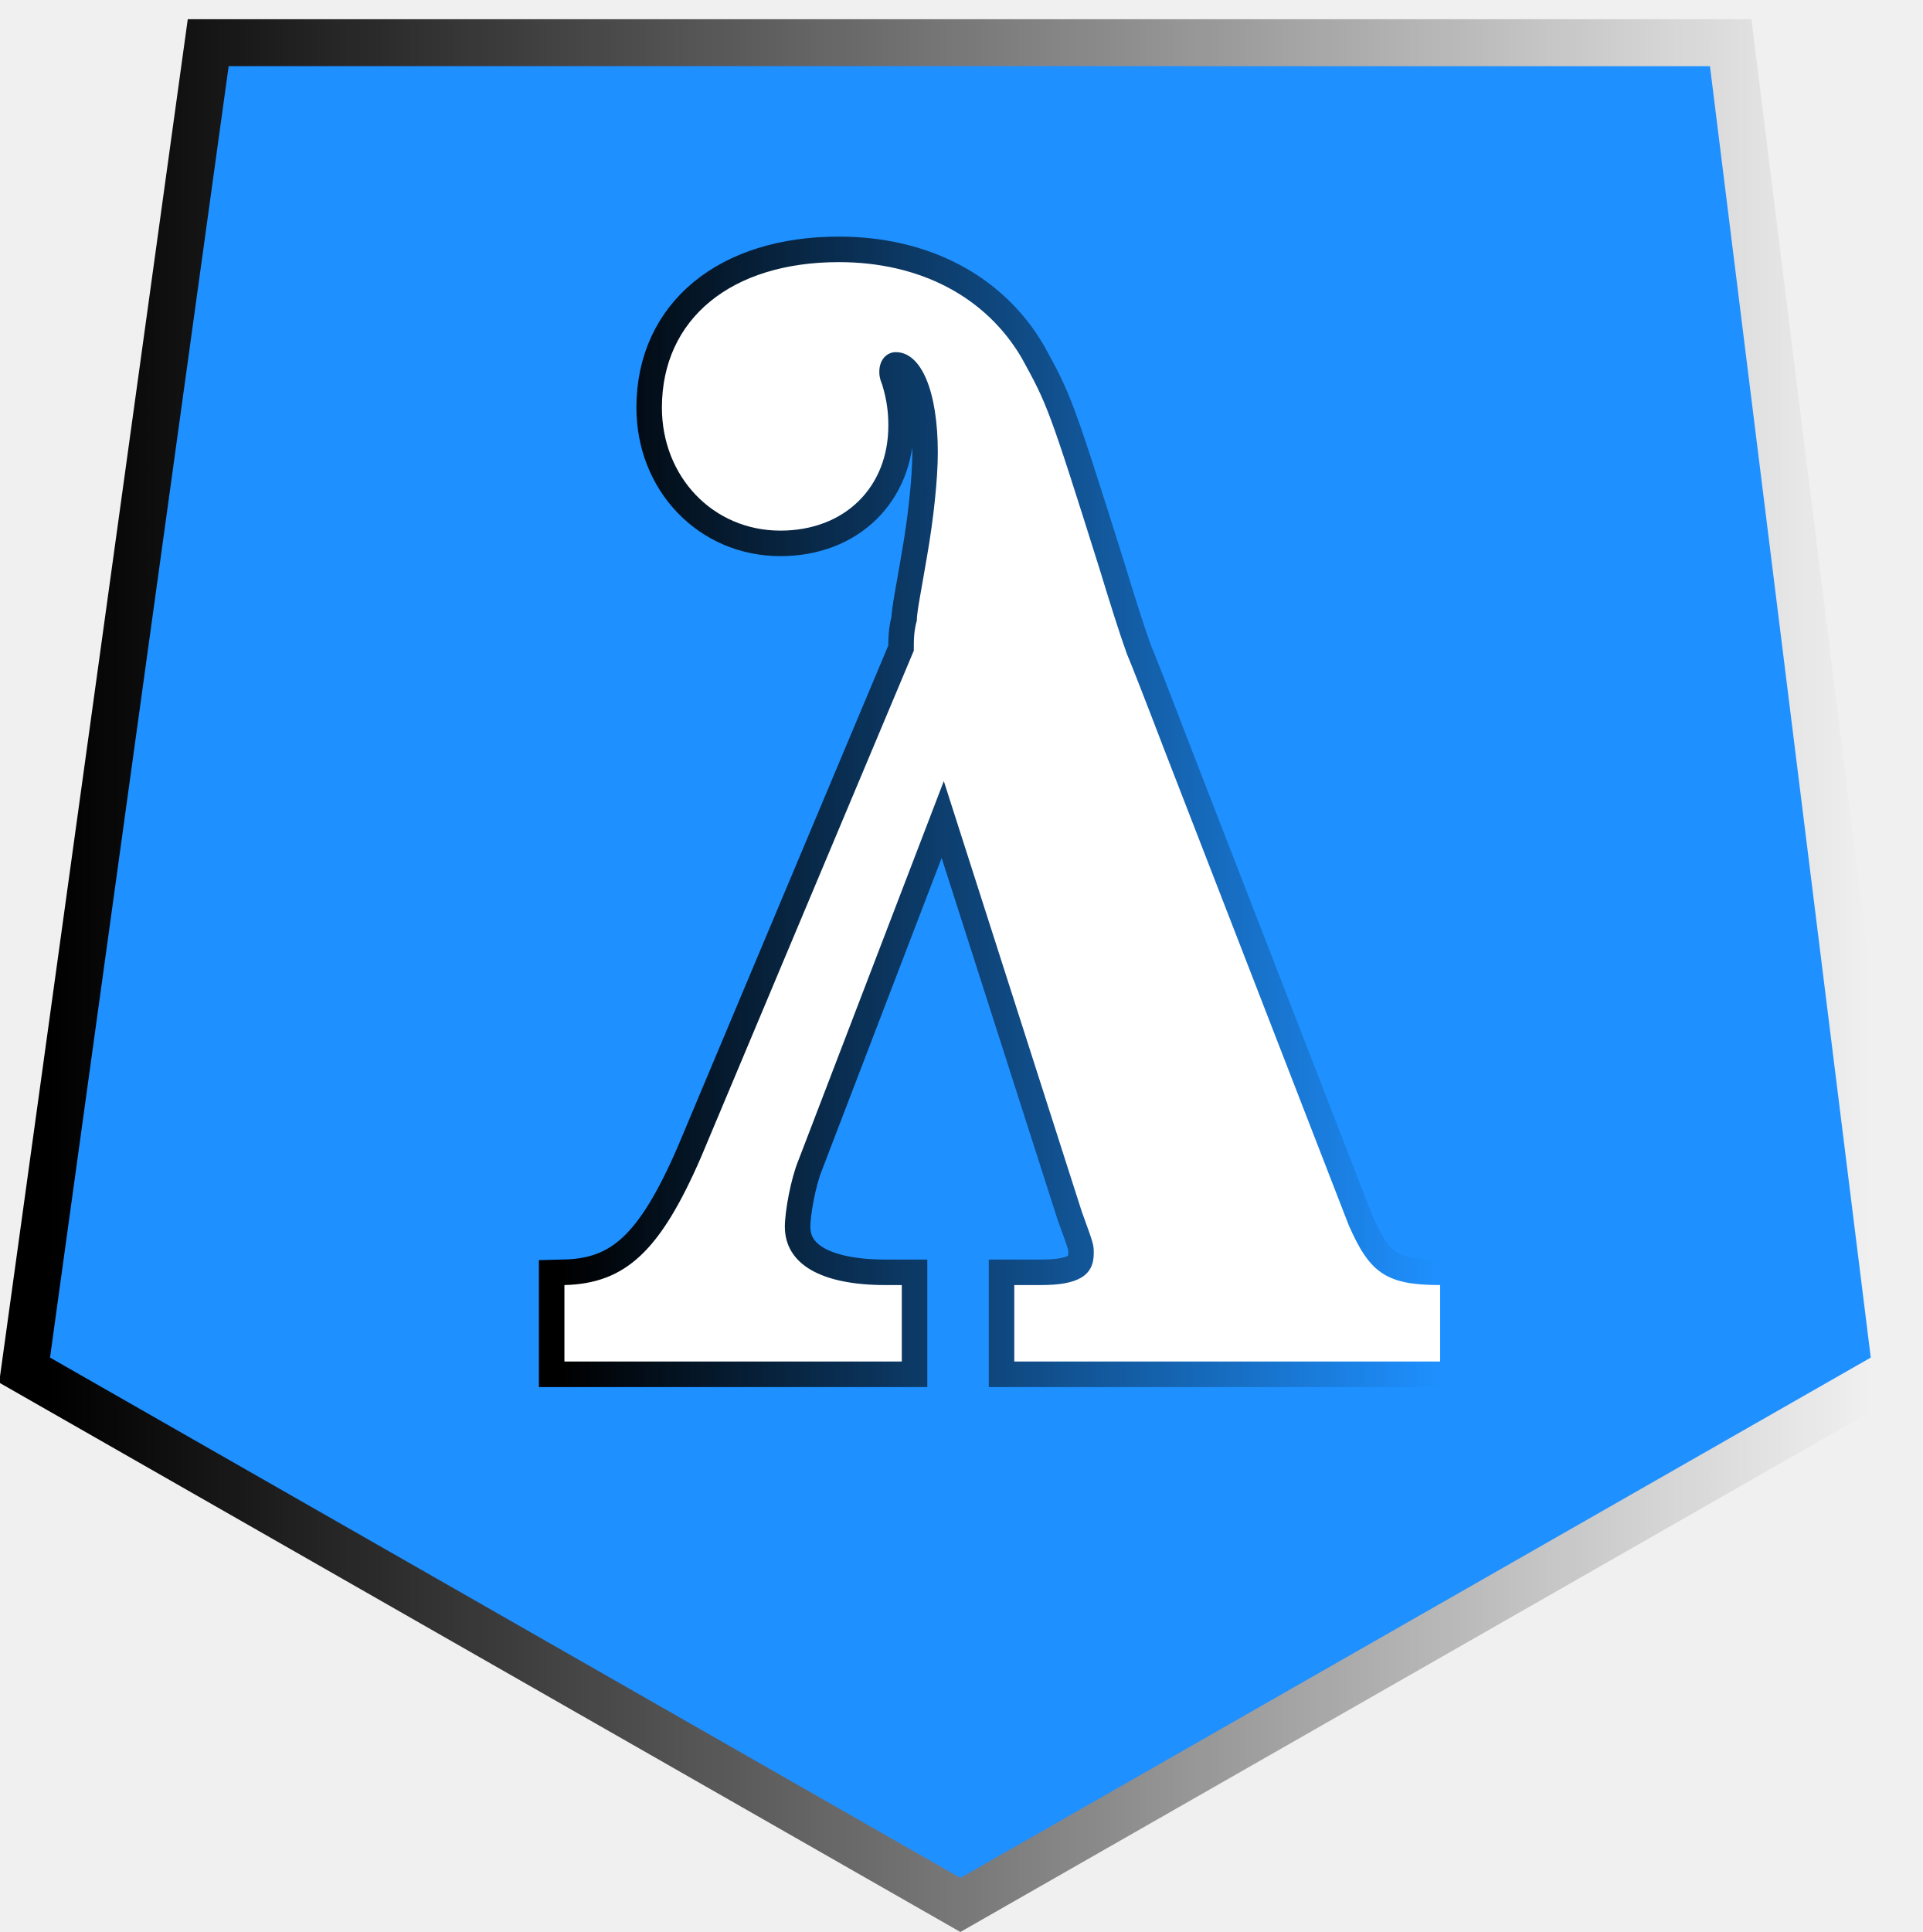
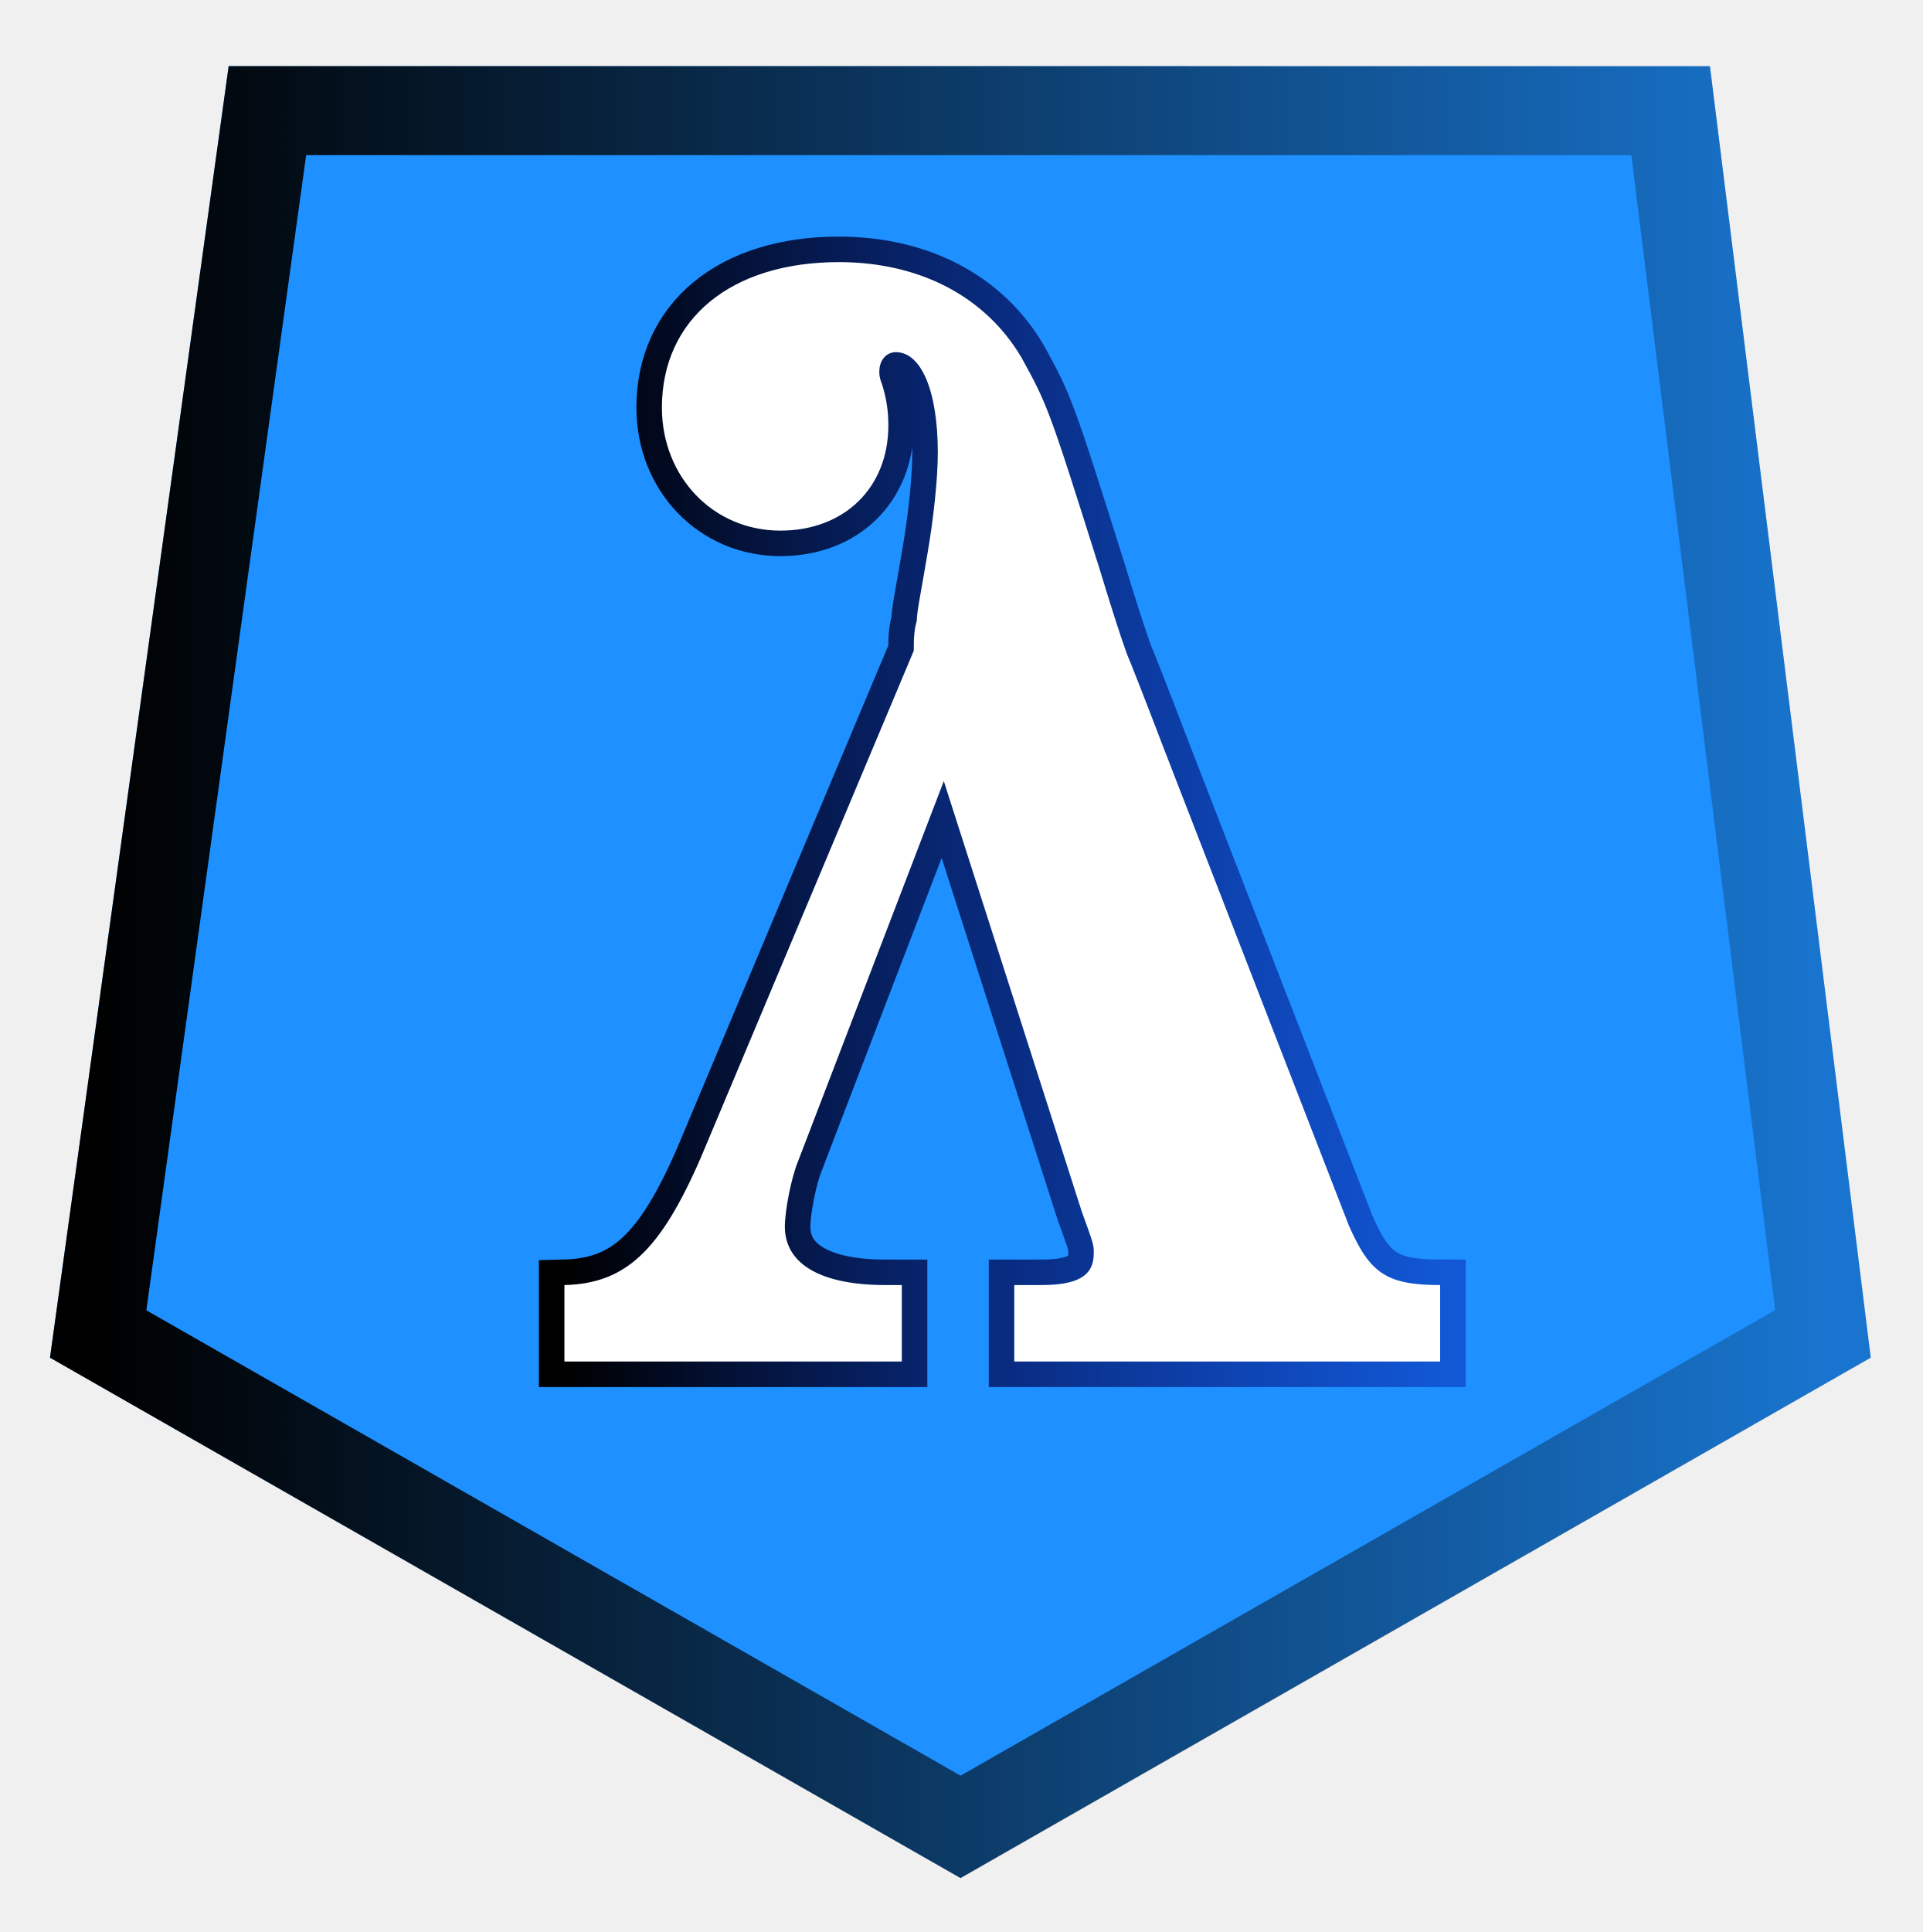
<svg xmlns="http://www.w3.org/2000/svg" xmlns:xlink="http://www.w3.org/1999/xlink" width="345.869" height="347.488" viewBox="0 0 91.511 91.94" version="1.1" id="svg1" xml:space="preserve">
  <defs id="defs1">
+     <linearGradient id="linearGradient5428">
+       <stop style="stop-color:#ffffff;stop-opacity:1;" offset="0" id="stop5426" />
+     </linearGradient>
    <linearGradient id="linearGradient4602">
      <stop style="stop-color:#000000;stop-opacity:1;" offset="0" id="stop4598" />
-       <stop style="stop-color:#000000;stop-opacity:0;" offset="1" id="stop4600" />
+       <stop style="stop-color:#000000;stop-opacity:0.191;" offset="1" id="stop4600" />
    </linearGradient>
    <linearGradient id="linearGradient4594">
      <stop style="stop-color:#000000;stop-opacity:1;" offset="0" id="stop4590" />
-       <stop style="stop-color:#000000;stop-opacity:0;" offset="1" id="stop4592" />
+       <stop style="stop-color:#000495;stop-opacity:0.41;" offset="1" id="stop4592" />
    </linearGradient>
    <linearGradient id="linearGradient6100">
      <stop style="stop-color:#00337d;stop-opacity:1;" offset="0" id="stop6096" />
      <stop style="stop-color:#000000;stop-opacity:0.076;" offset="0.992" id="stop6098" />
    </linearGradient>
    <linearGradient xlink:href="#linearGradient6100" id="linearGradient7748" x1="200.552" y1="142.972" x2="227.646" y2="142.972" gradientUnits="userSpaceOnUse" gradientTransform="matrix(1.686073,0,0,1.686073,-104.1844,-86.10229)" />
    <linearGradient xlink:href="#linearGradient6100" id="linearGradient1333" gradientUnits="userSpaceOnUse" gradientTransform="matrix(1.686073,0,0,1.686073,-104.1844,-86.10229)" x1="200.552" y1="142.972" x2="227.646" y2="142.972" />
-     <linearGradient xlink:href="#linearGradient6100" id="linearGradient4524" gradientUnits="userSpaceOnUse" gradientTransform="matrix(1.686073,0,0,1.686073,-104.1844,-86.10229)" x1="200.552" y1="142.972" x2="227.646" y2="142.972" />
    <linearGradient xlink:href="#linearGradient4594" id="linearGradient4596" x1="236.389" y1="155.78" x2="278.073" y2="155.78" gradientUnits="userSpaceOnUse" />
-     <linearGradient xlink:href="#linearGradient4602" id="linearGradient4604" x1="15.625" y1="104.972" x2="176.729" y2="104.972" gradientUnits="userSpaceOnUse" />
+     <linearGradient xlink:href="#linearGradient4602" id="linearGradient4678" gradientUnits="userSpaceOnUse" x1="15.625" y1="104.972" x2="176.729" y2="104.972" gradientTransform="matrix(0.9472952,0,0,0.9472952,5.08582,5.24397)" />
  </defs>
  <g id="g4" transform="matrix(0.5379657,0,0,0.5379657,-6.025747,-10.21436)" style="display:inline;fill:#1a1a1a">
-     <path d="M 96.177,185.105 15.625,139.077 31.432,24.839 162.501,24.842 176.729,139.077 Z" fill="#1e90ff" stroke="#ffffff" stroke-width="11.275" id="path48" style="stroke:url(#linearGradient4604);stroke-width:8.307;stroke-dasharray:none;fill:#1e90ff;fill-opacity:1;stroke-linejoin:miter;stroke-linecap:square;paint-order:stroke fill markers" />
-     <g aria-label="λ" transform="matrix(1.858855,0,0,1.858855,-378.272,-198.772)" id="text7740" style="font-weight:bold;font-size:71.377px;line-height:97.792px;font-family:'Latin Modern Mono Caps';-inkscape-font-specification:'Latin Modern Mono Caps Bold';text-align:end;text-anchor:end;display:inline;opacity:1;fill:#ffffff;stroke:url(#linearGradient4524);stroke-width:2.428;paint-order:stroke fill markers">
-       <path d="m 242.884,172.233 c -1.927,4.425 -3.569,5.996 -6.495,6.067 v 3.64 h 16.06 v -3.64 h -0.785 c -3.069,0 -4.782,-0.999 -4.782,-2.784 0,-0.714 0.286,-2.284 0.642,-3.141 l 6.924,-18.058 6.567,20.485 c 0.571,1.57 0.571,1.57 0.571,1.999 0,1.071 -0.785,1.499 -2.498,1.499 h -1.285 v 3.64 h 20.271 v -3.64 c -2.57,0 -3.355,-0.571 -4.354,-2.855 l -8.779,-22.627 c -0.928,-2.427 -1.57,-4.068 -1.784,-4.568 -0.357,-0.999 -0.785,-2.355 -1.285,-3.997 -2.427,-7.709 -2.498,-7.851 -3.712,-10.064 -1.713,-2.926 -4.854,-4.568 -8.708,-4.568 -5.139,0 -8.422,2.712 -8.422,6.924 0,3.283 2.427,5.853 5.639,5.853 3.069,0 5.139,-2.07 5.139,-4.996 0,-0.642 -0.071,-1.213 -0.286,-1.927 -0.143,-0.357 -0.143,-0.5 -0.143,-0.642 0,-0.571 0.357,-0.928 0.785,-0.928 1.213,0 1.999,1.856 1.999,4.782 0,1.285 -0.214,3.212 -0.5,4.854 -0.286,1.713 -0.5,2.712 -0.5,3.141 -0.143,0.5 -0.143,0.928 -0.143,1.428 z" style="font-family:C059;-inkscape-font-specification:'C059 Bold';display:inline;stroke:url(#linearGradient4596);paint-order:stroke fill markers" id="path4502" />
-     </g>
+     <path d="M 96.177,185.105 15.625,139.077 31.432,24.839 162.501,24.842 176.729,139.077 Z" fill="#1e90ff" stroke="#ffffff" stroke-width="11.275" id="path48" style="stroke:none;stroke-width:8.307;stroke-dasharray:none;fill:#1e90ff;fill-opacity:1;stroke-linejoin:miter;stroke-linecap:square;paint-order:normal" />
+     <path d="M 96.194,180.593 19.887,136.991 34.862,28.774 159.023,28.777 172.5,136.991 Z" fill="#1e90ff" stroke="#ffffff" stroke-width="11.275" id="path48-7" style="display:inline;fill:none;fill-opacity:1;stroke:url(#linearGradient4678);stroke-width:7.87;stroke-linecap:square;stroke-linejoin:miter;stroke-dasharray:none;paint-order:normal" />
+     <path d="m 242.884,172.233 c -1.927,4.425 -3.569,5.996 -6.495,6.067 v 3.64 h 16.06 v -3.64 h -0.785 c -3.069,0 -4.782,-0.999 -4.782,-2.784 0,-0.714 0.286,-2.284 0.642,-3.141 l 6.924,-18.058 6.567,20.485 c 0.571,1.57 0.571,1.57 0.571,1.999 0,1.071 -0.785,1.499 -2.498,1.499 h -1.285 v 3.64 h 20.271 v -3.64 c -2.57,0 -3.355,-0.571 -4.354,-2.855 l -8.779,-22.627 c -0.928,-2.427 -1.57,-4.068 -1.784,-4.568 -0.357,-0.999 -0.785,-2.355 -1.285,-3.997 -2.427,-7.709 -2.498,-7.851 -3.712,-10.064 -1.713,-2.926 -4.854,-4.568 -8.708,-4.568 -5.139,0 -8.422,2.712 -8.422,6.924 0,3.283 2.427,5.853 5.639,5.853 3.069,0 5.139,-2.07 5.139,-4.996 0,-0.642 -0.071,-1.213 -0.286,-1.927 -0.143,-0.357 -0.143,-0.5 -0.143,-0.642 0,-0.571 0.357,-0.928 0.785,-0.928 1.213,0 1.999,1.856 1.999,4.782 0,1.285 -0.214,3.212 -0.5,4.854 -0.286,1.713 -0.5,2.712 -0.5,3.141 -0.143,0.5 -0.143,0.928 -0.143,1.428 z" style="display:inline;fill:#ffffff;font-weight:bold;font-size:71.377px;line-height:97.792px;font-family:C059;-inkscape-font-specification:'C059 Bold';text-align:end;text-anchor:end;opacity:1;stroke:url(#linearGradient4596);stroke-width:2.428;paint-order:stroke fill markers;fill-opacity:1" id="path4502" transform="matrix(1.858855,0,0,1.858855,-378.272,-198.772)" />
  </g>
</svg>
